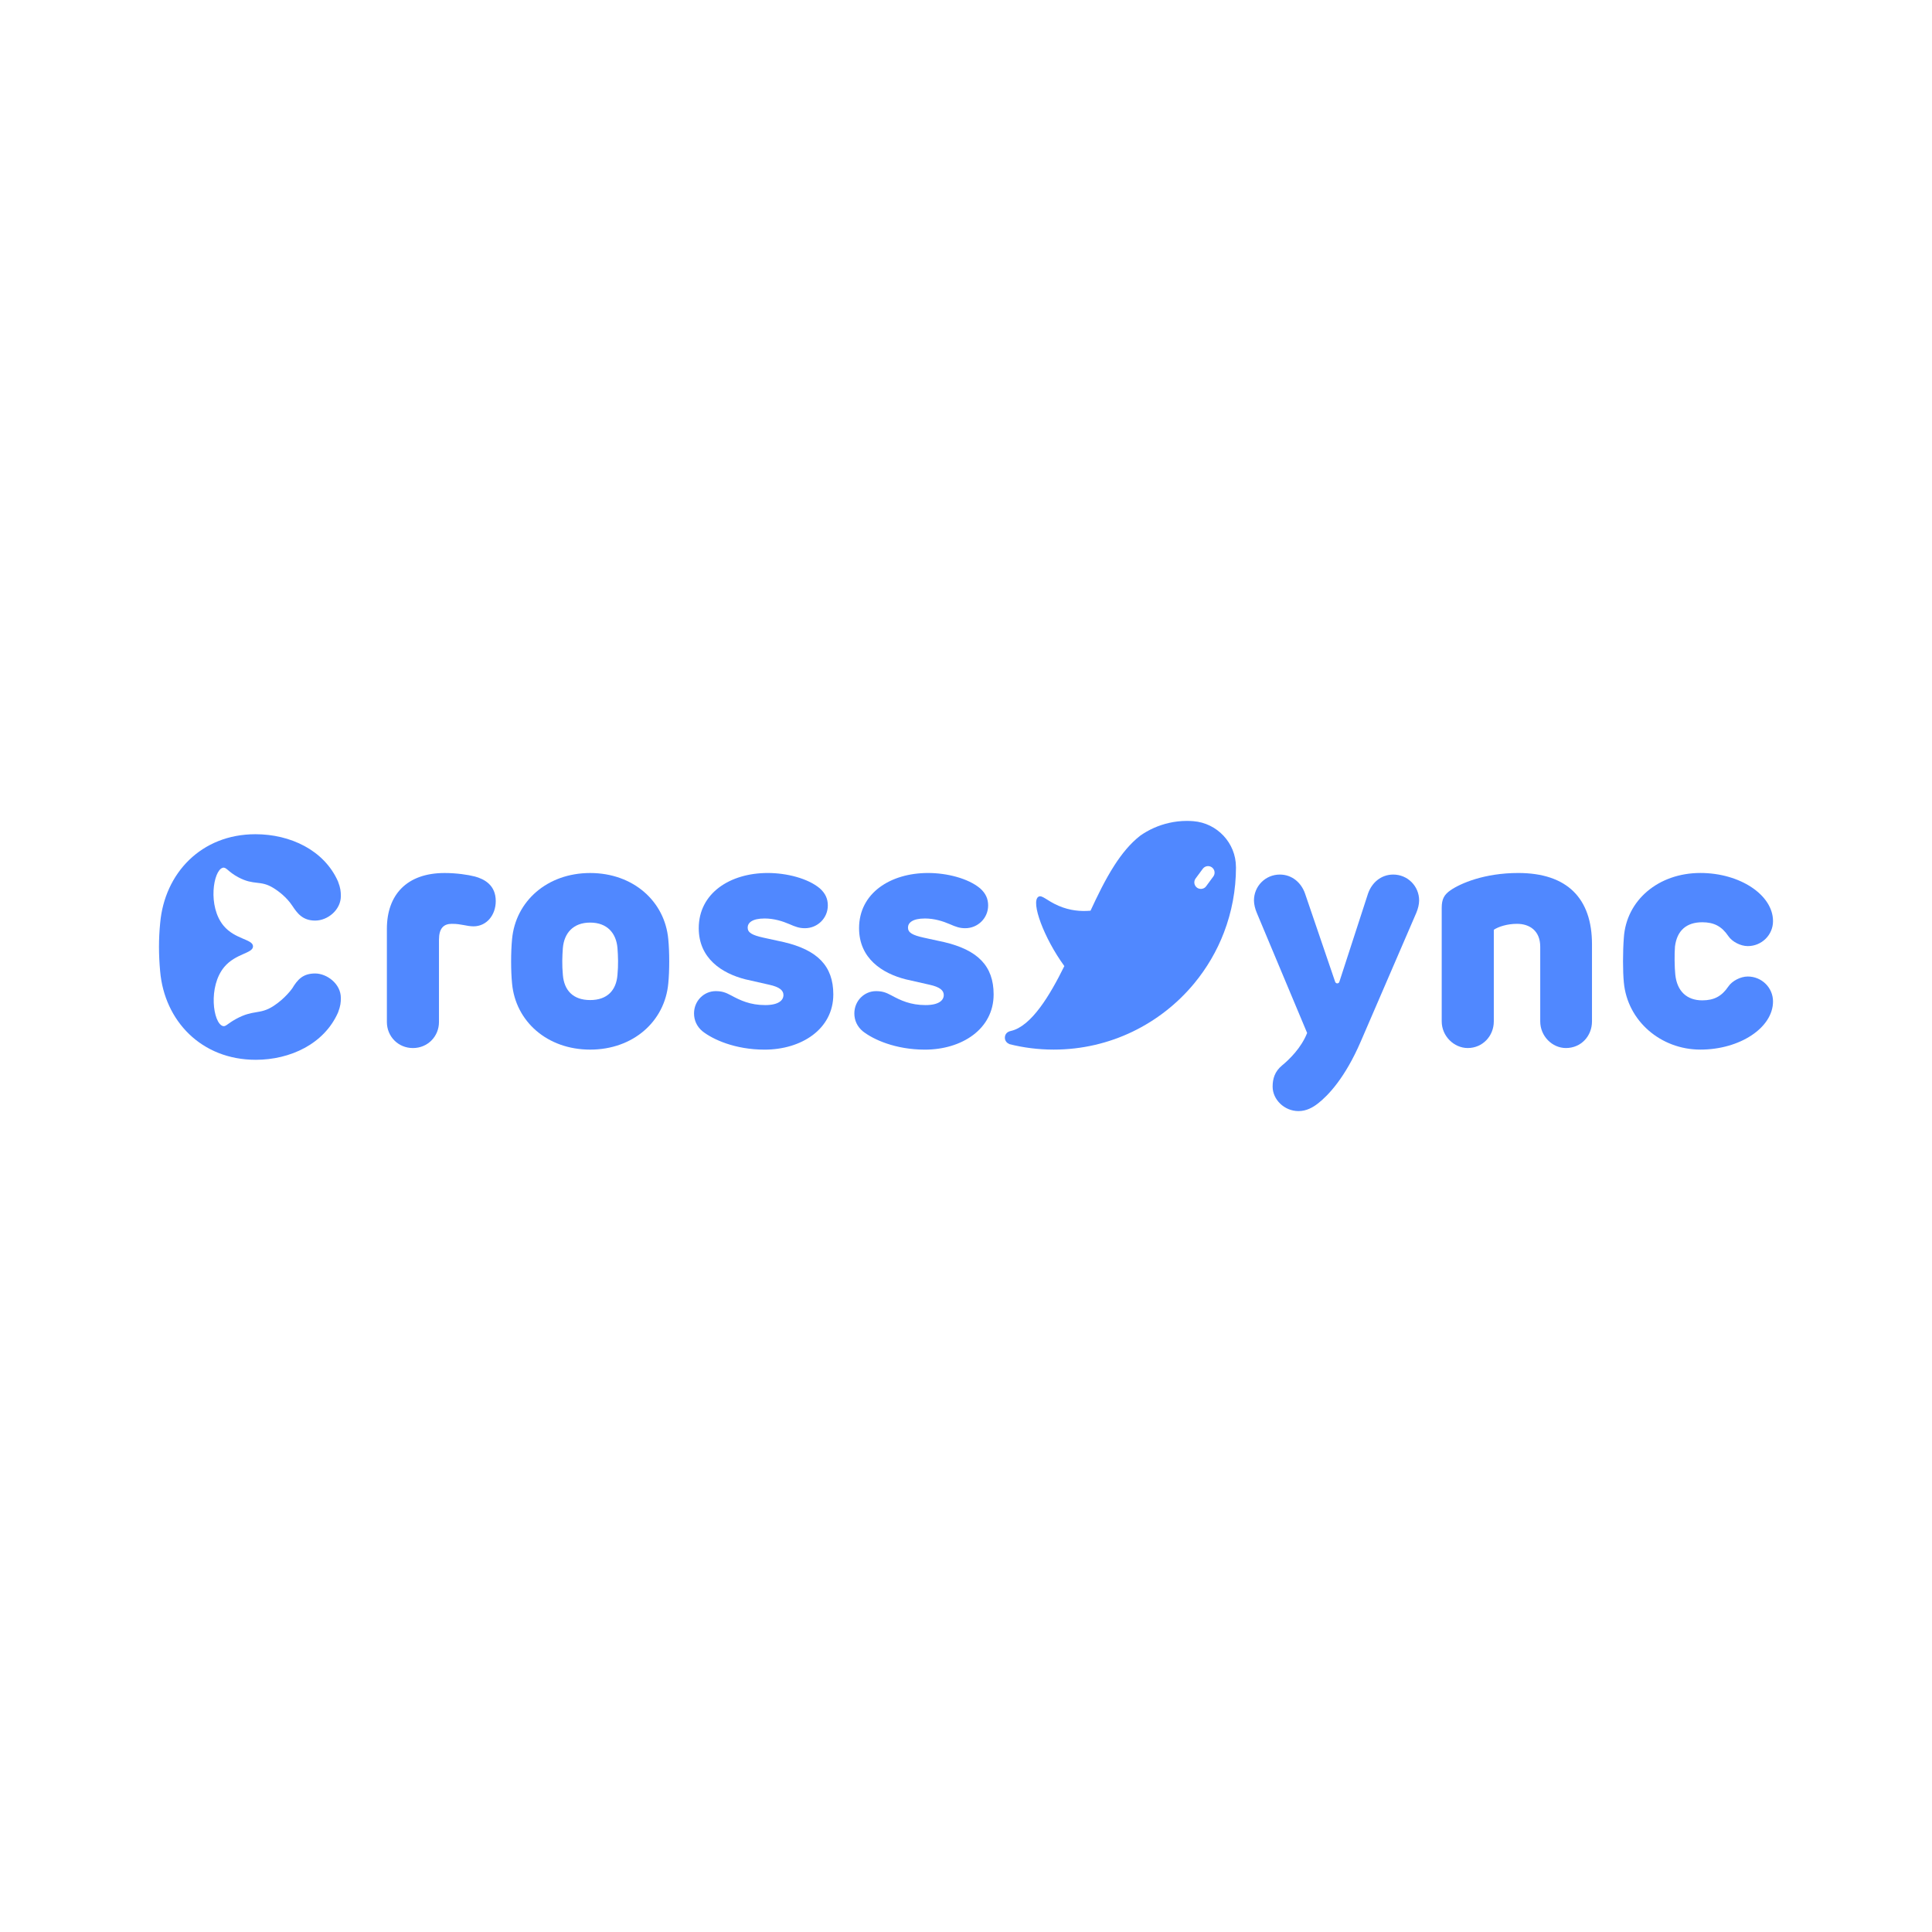
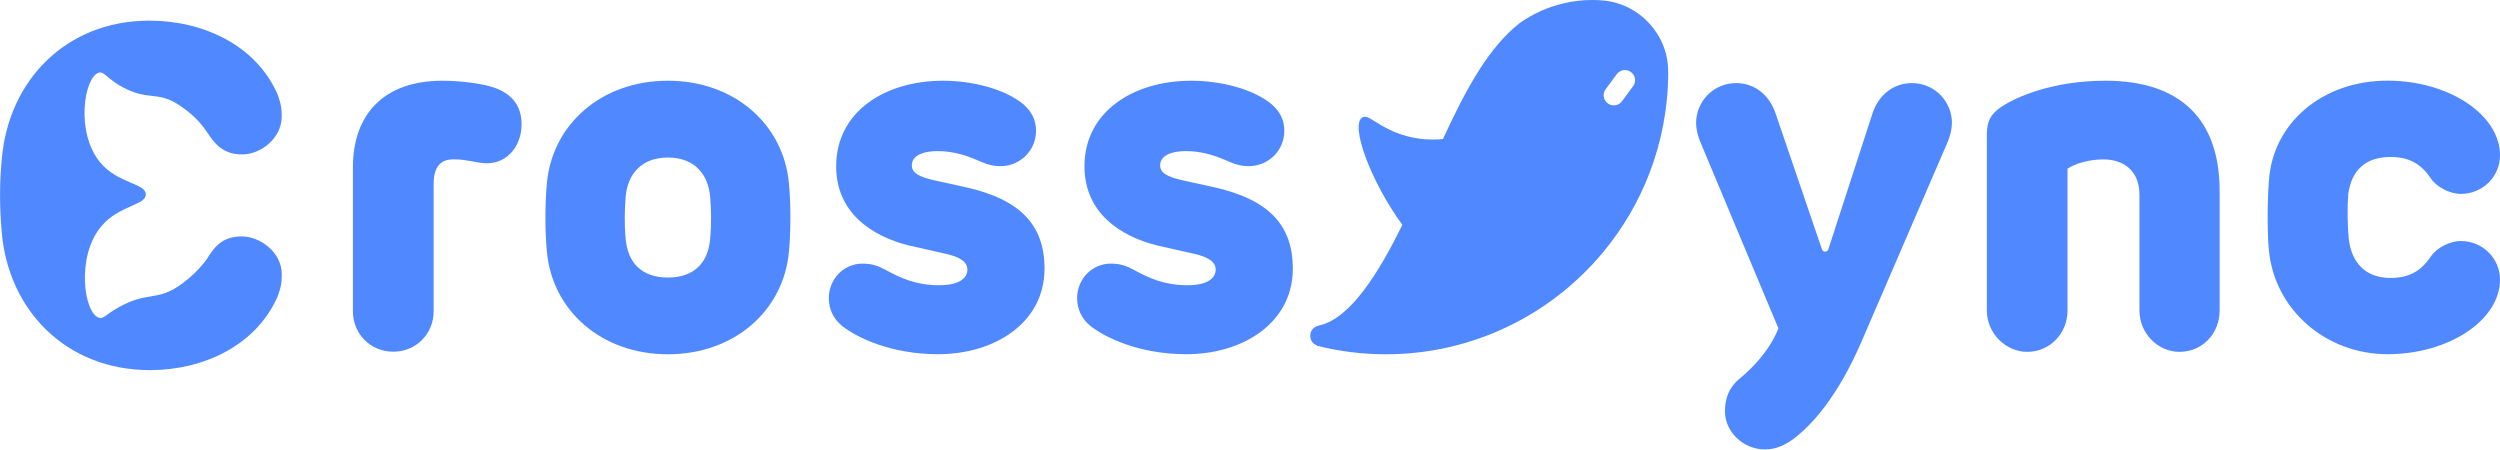
- <svg xmlns="http://www.w3.org/2000/svg" id="a" viewBox="0 0 1000 1000">
-   <path d="M174.98,456.31c1.28,3.36,1.44,5.13,1.44,7.53,0,7.05-6.73,12.65-13.29,12.65s-9.29-3.85-11.85-7.69c-2.91-4.37-7.01-7.5-9.88-9.25-6.72-4.11-9.83-1.11-17.98-5.44-5.56-2.95-6.25-5.49-8.17-4.94-4.87,1.41-7.85,19.95,.46,29.97,5.92,7.14,15.22,6.93,15.25,10.68,.02,3.7-9,3.64-14.89,10.7-8.47,10.15-5.77,29.01-.77,30.54,1.55,.48,2.19-1.07,6.8-3.61,9.07-5,12.27-2.14,19.3-6.64,6.24-3.99,9.88-9.25,9.88-9.25,2.72-4.48,5.45-7.69,11.85-7.69,6.01,0,13.29,5.29,13.29,12.65,0,2.4-.16,4.16-1.44,7.53-7.21,16.34-24.82,24.5-42.6,24.5-28.19,0-47.25-20.18-49.49-45.81-.8-8.65-.8-16.82,0-24.82,2.24-25.94,21.3-46.13,49.33-46.13,17.94,0,35.55,8.17,42.76,24.5Z" fill="#5088ff" />
-   <path d="M245.72,453.65c5.11,1.38,10.88,4.55,10.88,12.75,0,7.23-4.71,13.07-11.53,13.07-1.46,0-3.57-.32-5.03-.65-1.95-.33-3.41-.65-6.17-.65-4.22,0-6.66,2.27-6.66,8.28v42.54c0,7.47-5.84,13.48-13.48,13.48s-13.48-6.01-13.48-13.48v-48.22c0-17.53,10.23-28.9,29.87-28.9,6.17,0,12.1,.89,15.59,1.79Z" fill="#5088ff" />
-   <path d="M265.04,509.02c-.65-6.49-.65-16.24,0-22.89,1.79-19.65,18.19-34.26,40.43-34.26s38.64,14.61,40.43,34.26c.65,6.66,.65,16.4,0,22.89-1.79,19.65-18.19,34.26-40.43,34.26s-38.64-14.61-40.43-34.26Zm54.56-4.38c.49-5.2,.32-9.74,0-13.96-.65-7.63-5.28-13.15-14.13-13.15s-13.48,5.52-14.13,13.15c-.32,4.22-.49,8.77,0,13.96,.65,7.96,5.28,12.99,14.13,12.99s13.48-5.03,14.13-12.99Z" fill="#5088ff" />
-   <path d="M424.34,459.82c2.92,2.6,4.14,5.44,4.14,8.85,0,6.58-5.36,11.77-11.85,11.77-2.92,0-4.87-.73-8.04-2.11-3.57-1.54-7.96-2.92-12.83-2.92-6.49,0-8.77,2.27-8.77,4.71,0,2.6,2.27,3.9,8.12,5.2l10.39,2.27c17.54,4.06,25.82,12.34,25.82,27.12,0,18.02-16.56,28.58-35.56,28.58-15.34,0-26.79-5.28-32.15-9.5-2.92-2.43-4.38-5.68-4.38-9.25,0-6.49,5.11-11.53,11.2-11.53,3.17,0,5.11,.65,7.96,2.19,4.79,2.6,9.9,5.03,17.7,5.03,6.82,0,9.42-2.44,9.42-5.2,0-2.27-1.79-4.14-7.47-5.36l-12.18-2.76c-12.26-3.09-24.19-10.88-24.19-26.47,0-18.19,16.24-28.58,35.72-28.58,9.74,0,20.78,2.76,26.95,7.96Z" fill="#5088ff" />
-   <path d="M507.32,459.82c2.92,2.6,4.14,5.44,4.14,8.85,0,6.58-5.36,11.77-11.85,11.77-2.92,0-4.87-.73-8.04-2.11-3.57-1.54-7.96-2.92-12.83-2.92-6.49,0-8.77,2.27-8.77,4.71,0,2.6,2.27,3.9,8.12,5.2l10.39,2.27c17.54,4.06,25.82,12.34,25.82,27.12,0,18.02-16.56,28.58-35.56,28.58-15.34,0-26.79-5.28-32.15-9.5-2.92-2.43-4.38-5.68-4.38-9.25,0-6.49,5.11-11.53,11.2-11.53,3.17,0,5.11,.65,7.96,2.19,4.79,2.6,9.9,5.03,17.7,5.03,6.82,0,9.42-2.44,9.42-5.2,0-2.27-1.79-4.14-7.47-5.36l-12.18-2.76c-12.26-3.09-24.19-10.88-24.19-26.47,0-18.19,16.24-28.58,35.72-28.58,9.74,0,20.78,2.76,26.95,7.96Z" fill="#5088ff" />
-   <path d="M734.54,466.07c0,1.95-.57,4.3-1.46,6.41l-28.74,66.57c-8.12,18.84-16.89,28.01-22.24,32.15-2.6,2.03-5.93,3.9-9.99,3.9-7.39,0-13.4-6.01-13.4-12.66,0-4.14,1.14-7.88,4.87-10.96,3.74-3.09,9.9-9.01,12.99-16.81l-26.06-62.19c-.89-2.11-1.46-4.47-1.46-6.41,0-7.39,5.93-13.4,13.39-13.4,6.33,0,11.12,4.22,13.07,9.9l15.51,45.46c.16,.49,.49,.97,1.14,.97s1.06-.49,1.14-.97l14.77-45.46c1.95-5.68,6.74-9.9,13.07-9.9,7.47,0,13.4,6.01,13.4,13.4Z" fill="#5088ff" />
-   <path d="M824.01,488.72v39.94c0,7.63-5.68,13.8-13.48,13.8-7.14,0-13.31-6.17-13.31-13.8v-38.64c0-8.28-5.52-11.85-12.02-11.85-5.03,0-9.58,1.46-12.01,3.08v47.41c0,7.63-5.85,13.8-13.48,13.8-7.14,0-13.48-6.17-13.48-13.8v-58.78c0-4.55,1.3-6.82,4.55-9.09,5.2-3.57,17.54-8.93,35.07-8.93,25.33,0,38.16,13.15,38.16,36.86Z" fill="#5088ff" />
-   <path d="M917.71,476.79c0,7.14-5.85,12.91-13.07,12.91-3.74,0-8.12-2.27-10.07-5.2-3.41-5.03-7.39-7.14-13.48-7.14-8.2,0-13.07,4.3-14.12,12.5-.33,3.98-.24,10.72,.16,14.61,.89,8.52,5.92,13.31,13.96,13.31,6.09,0,10.07-2.11,13.48-7.14,1.95-2.92,6.33-5.2,10.07-5.2,7.22,0,13.07,5.76,13.07,12.91,0,13.56-17.13,24.92-37.59,24.92s-37.75-14.77-39.62-34.75c-.57-5.85-.57-15.67,0-23.22,1.3-19.4,17.94-33.45,39.62-33.45,20.46,0,37.59,11.37,37.59,24.92Z" fill="#5088ff" />
-   <path d="M639.72,448.72c0-12.34-9.72-22.73-22.04-23.68-1.08-.09-2.21-.14-3.32-.14-3.23,0-6.36,.36-9.36,1.06-5.44,1.24-10.49,3.52-14.91,6.65-.02,0-.02,.02-.02,.02-5.1,3.99-9.45,9.36-13.24,15.25-4.89,7.6-8.89,15.99-12.38,23.5-4.98,.43-10.58,.02-16.55-2.55-6.18-2.66-8.59-5.86-10.44-4.65-4.04,2.66,2.89,21.38,13.44,35.86-7.53,15.27-17.05,31.08-27.58,33.56-1.85,.34-3.2,1.53-3.2,3.54,0,1.47,.95,2.73,2.28,3.2l-.09,.07c7.4,1.87,15.11,2.86,23.07,2.86,29.25,0,55.44-13.35,72.74-34.26,6.47-7.83,11.71-16.71,15.4-26.37,4.01-10.49,6.22-21.88,6.22-33.76,0-.07,0-.11-.02-.18Zm-11.73,4.98l-3.7,5.03c-.74,1.01-1.94,1.49-3.11,1.35-.56-.07-1.13-.27-1.62-.63-1.51-1.11-1.83-3.23-.72-4.74l3.72-5.03c1.11-1.51,3.23-1.83,4.74-.72,1.49,1.11,1.83,3.23,.7,4.74Z" fill="#5088ff" />
+ <svg xmlns="http://www.w3.org/2000/svg" id="b" viewBox="0 0 370.41 66.6">
+   <g id="c">
+     <path d="M41.1,13.93c.57,1.49,.64,2.27,.64,3.34,0,3.12-2.98,5.61-5.89,5.61s-4.12-1.7-5.25-3.41c-1.29-1.94-3.11-3.32-4.38-4.1-2.98-1.82-4.36-.49-7.97-2.41-2.47-1.31-2.77-2.43-3.62-2.19-2.16,.63-3.48,8.84,.21,13.29,2.63,3.17,6.75,3.07,6.76,4.74,.01,1.64-3.99,1.61-6.6,4.74-3.76,4.5-2.56,12.86-.34,13.54,.69,.21,.97-.47,3.01-1.6,4.02-2.22,5.44-.95,8.56-2.94,2.76-1.77,4.38-4.1,4.38-4.1,1.21-1.99,2.41-3.41,5.25-3.41,2.66,0,5.89,2.34,5.89,5.61,0,1.07-.07,1.85-.64,3.34-3.2,7.24-11.01,10.86-18.89,10.86C9.71,54.83,1.26,45.88,.27,34.52c-.35-3.83-.35-7.46,0-11.01C1.26,12.01,9.71,3.06,22.14,3.06c7.95,0,15.76,3.62,18.96,10.86Z" fill="#5088ff" />
+     <path d="M72.46,12.75c2.27,.61,4.82,2.02,4.82,5.65,0,3.2-2.09,5.79-5.11,5.79-.65,0-1.58-.14-2.23-.29-.86-.14-1.51-.29-2.74-.29-1.87,0-2.95,1.01-2.95,3.67v18.86c0,3.31-2.59,5.97-5.98,5.97s-5.98-2.66-5.98-5.97V24.77c0-7.77,4.54-12.81,13.25-12.81,2.74,0,5.36,.4,6.91,.79Z" fill="#5088ff" />
+     <path d="M81.03,37.3c-.29-2.88-.29-7.2,0-10.15,.79-8.71,8.06-15.19,17.93-15.19s17.13,6.48,17.93,15.19c.29,2.95,.29,7.27,0,10.15-.79,8.71-8.06,15.19-17.93,15.19s-17.13-6.48-17.93-15.19Zm24.19-1.94c.22-2.3,.14-4.32,0-6.19-.29-3.38-2.34-5.83-6.26-5.83s-5.98,2.45-6.26,5.83c-.14,1.87-.22,3.89,0,6.19,.29,3.53,2.34,5.76,6.26,5.76s5.98-2.23,6.26-5.76Z" fill="#5088ff" />
+     <path d="M151.66,15.48c1.3,1.15,1.84,2.41,1.84,3.92,0,2.92-2.38,5.22-5.26,5.22-1.3,0-2.16-.32-3.56-.94-1.58-.68-3.53-1.29-5.69-1.29-2.88,0-3.89,1.01-3.89,2.09,0,1.15,1.01,1.73,3.6,2.3l4.61,1.01c7.77,1.8,11.45,5.47,11.45,12.02,0,7.99-7.34,12.67-15.77,12.67-6.8,0-11.88-2.34-14.25-4.21-1.3-1.08-1.94-2.52-1.94-4.1,0-2.88,2.27-5.11,4.97-5.11,1.4,0,2.27,.29,3.53,.97,2.12,1.15,4.39,2.23,7.85,2.23,3.02,0,4.18-1.08,4.18-2.3,0-1.01-.79-1.84-3.31-2.38l-5.4-1.22c-5.44-1.37-10.73-4.82-10.73-11.73,0-8.06,7.2-12.67,15.84-12.67,4.32,0,9.21,1.22,11.95,3.53Z" fill="#5088ff" />
+     <path d="M188.45,15.48c1.3,1.15,1.84,2.41,1.84,3.92,0,2.92-2.38,5.22-5.26,5.22-1.3,0-2.16-.32-3.56-.94-1.58-.68-3.53-1.29-5.69-1.29-2.88,0-3.89,1.01-3.89,2.09,0,1.15,1.01,1.73,3.6,2.3l4.61,1.01c7.77,1.8,11.45,5.47,11.45,12.02,0,7.99-7.34,12.67-15.77,12.67-6.8,0-11.88-2.34-14.25-4.21-1.3-1.08-1.94-2.52-1.94-4.1,0-2.88,2.27-5.11,4.97-5.11,1.4,0,2.27,.29,3.53,.97,2.12,1.15,4.39,2.23,7.85,2.23,3.02,0,4.18-1.08,4.18-2.3,0-1.01-.79-1.84-3.31-2.38l-5.4-1.22c-5.44-1.37-10.73-4.82-10.73-11.73,0-8.06,7.2-12.67,15.84-12.67,4.32,0,9.21,1.22,11.95,3.53Z" fill="#5088ff" />
+     <path d="M289.2,18.25c0,.86-.25,1.91-.65,2.84l-12.74,29.52c-3.6,8.35-7.49,12.42-9.86,14.25-1.15,.9-2.63,1.73-4.43,1.73-3.28,0-5.94-2.66-5.94-5.62,0-1.84,.5-3.49,2.16-4.86,1.66-1.37,4.39-4,5.76-7.45l-11.55-27.57c-.4-.94-.65-1.98-.65-2.84,0-3.28,2.63-5.94,5.94-5.94,2.81,0,4.93,1.87,5.8,4.39l6.88,20.16c.07,.22,.22,.43,.5,.43s.47-.22,.5-.43l6.55-20.16c.86-2.52,2.99-4.39,5.8-4.39,3.31,0,5.94,2.66,5.94,5.94Z" fill="#5088ff" />
+     <path d="M328.87,28.3v17.71c0,3.38-2.52,6.12-5.98,6.12-3.17,0-5.9-2.74-5.9-6.12V28.87c0-3.67-2.45-5.25-5.33-5.25-2.23,0-4.25,.65-5.33,1.37v21.02c0,3.38-2.59,6.12-5.98,6.12-3.17,0-5.97-2.74-5.97-6.12V19.95c0-2.02,.58-3.02,2.02-4.03,2.3-1.58,7.78-3.96,15.55-3.96,11.23,0,16.92,5.83,16.92,16.34Z" fill="#5088ff" />
+     <path d="M370.41,23.01c0,3.17-2.59,5.72-5.79,5.72-1.66,0-3.6-1.01-4.46-2.3-1.51-2.23-3.28-3.17-5.98-3.17-3.63,0-5.79,1.91-6.26,5.54-.14,1.76-.11,4.75,.07,6.48,.4,3.78,2.63,5.9,6.19,5.9,2.7,0,4.46-.94,5.98-3.17,.86-1.29,2.81-2.3,4.46-2.3,3.2,0,5.79,2.56,5.79,5.72,0,6.01-7.59,11.05-16.67,11.05s-16.74-6.55-17.57-15.41c-.25-2.59-.25-6.95,0-10.29,.58-8.6,7.96-14.83,17.57-14.83,9.07,0,16.67,5.04,16.67,11.05Z" fill="#5088ff" />
+     <path d="M247.16,10.56c0-5.47-4.31-10.08-9.77-10.5-.48-.04-.98-.06-1.47-.06-1.43,0-2.82,.16-4.15,.47-2.41,.55-4.65,1.56-6.61,2.95-.01,0-.01,.01-.01,.01-2.26,1.77-4.19,4.15-5.87,6.76-2.17,3.37-3.94,7.09-5.49,10.42-2.21,.19-4.69,.01-7.34-1.13-2.74-1.18-3.81-2.6-4.63-2.06-1.79,1.18,1.28,9.48,5.96,15.9-3.34,6.77-7.56,13.78-12.23,14.88-.82,.15-1.42,.68-1.42,1.57,0,.65,.42,1.21,1.01,1.42l-.04,.03c3.28,.83,6.7,1.27,10.23,1.27,12.97,0,24.58-5.92,32.25-15.19,2.87-3.47,5.19-7.41,6.83-11.69,1.78-4.65,2.76-9.7,2.76-14.97,0-.03,0-.05-.01-.08Zm-5.2,2.21l-1.64,2.23c-.33,.45-.86,.66-1.38,.6-.25-.03-.5-.12-.72-.28-.67-.49-.81-1.43-.32-2.1l1.65-2.23c.49-.67,1.43-.81,2.1-.32,.66,.49,.81,1.43,.31,2.1Z" fill="#5088ff" />
+   </g>
</svg>
